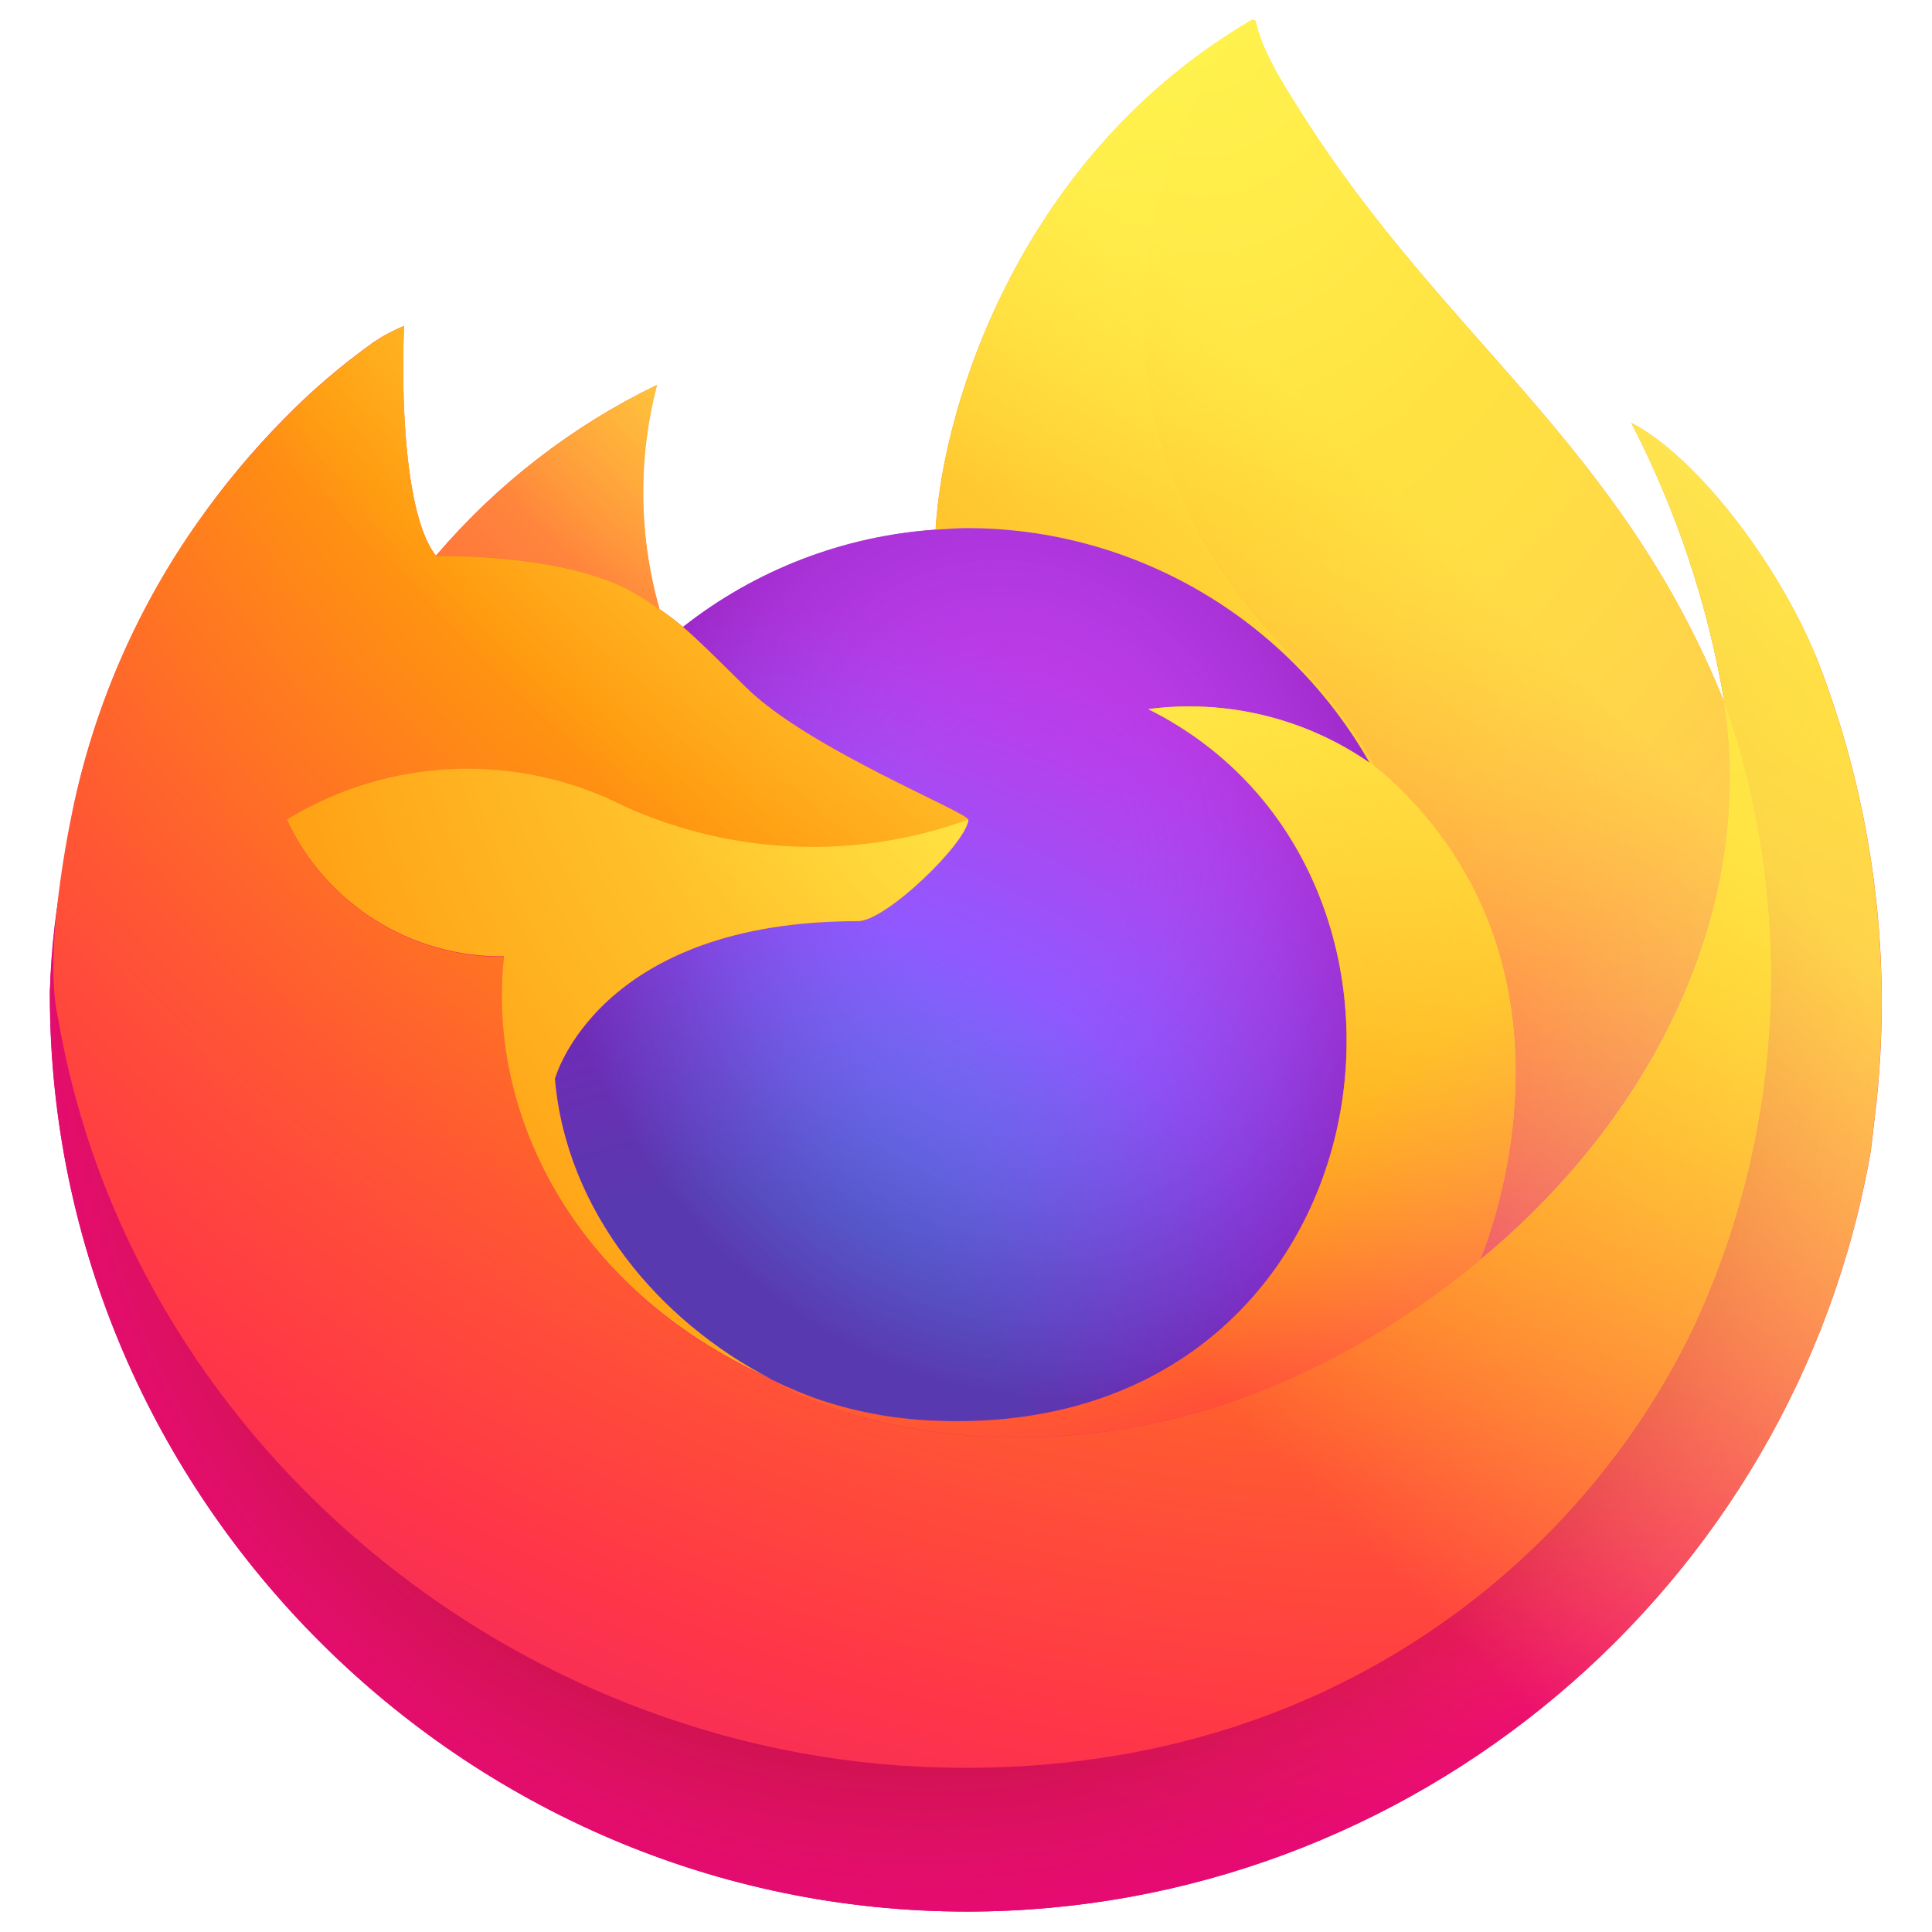
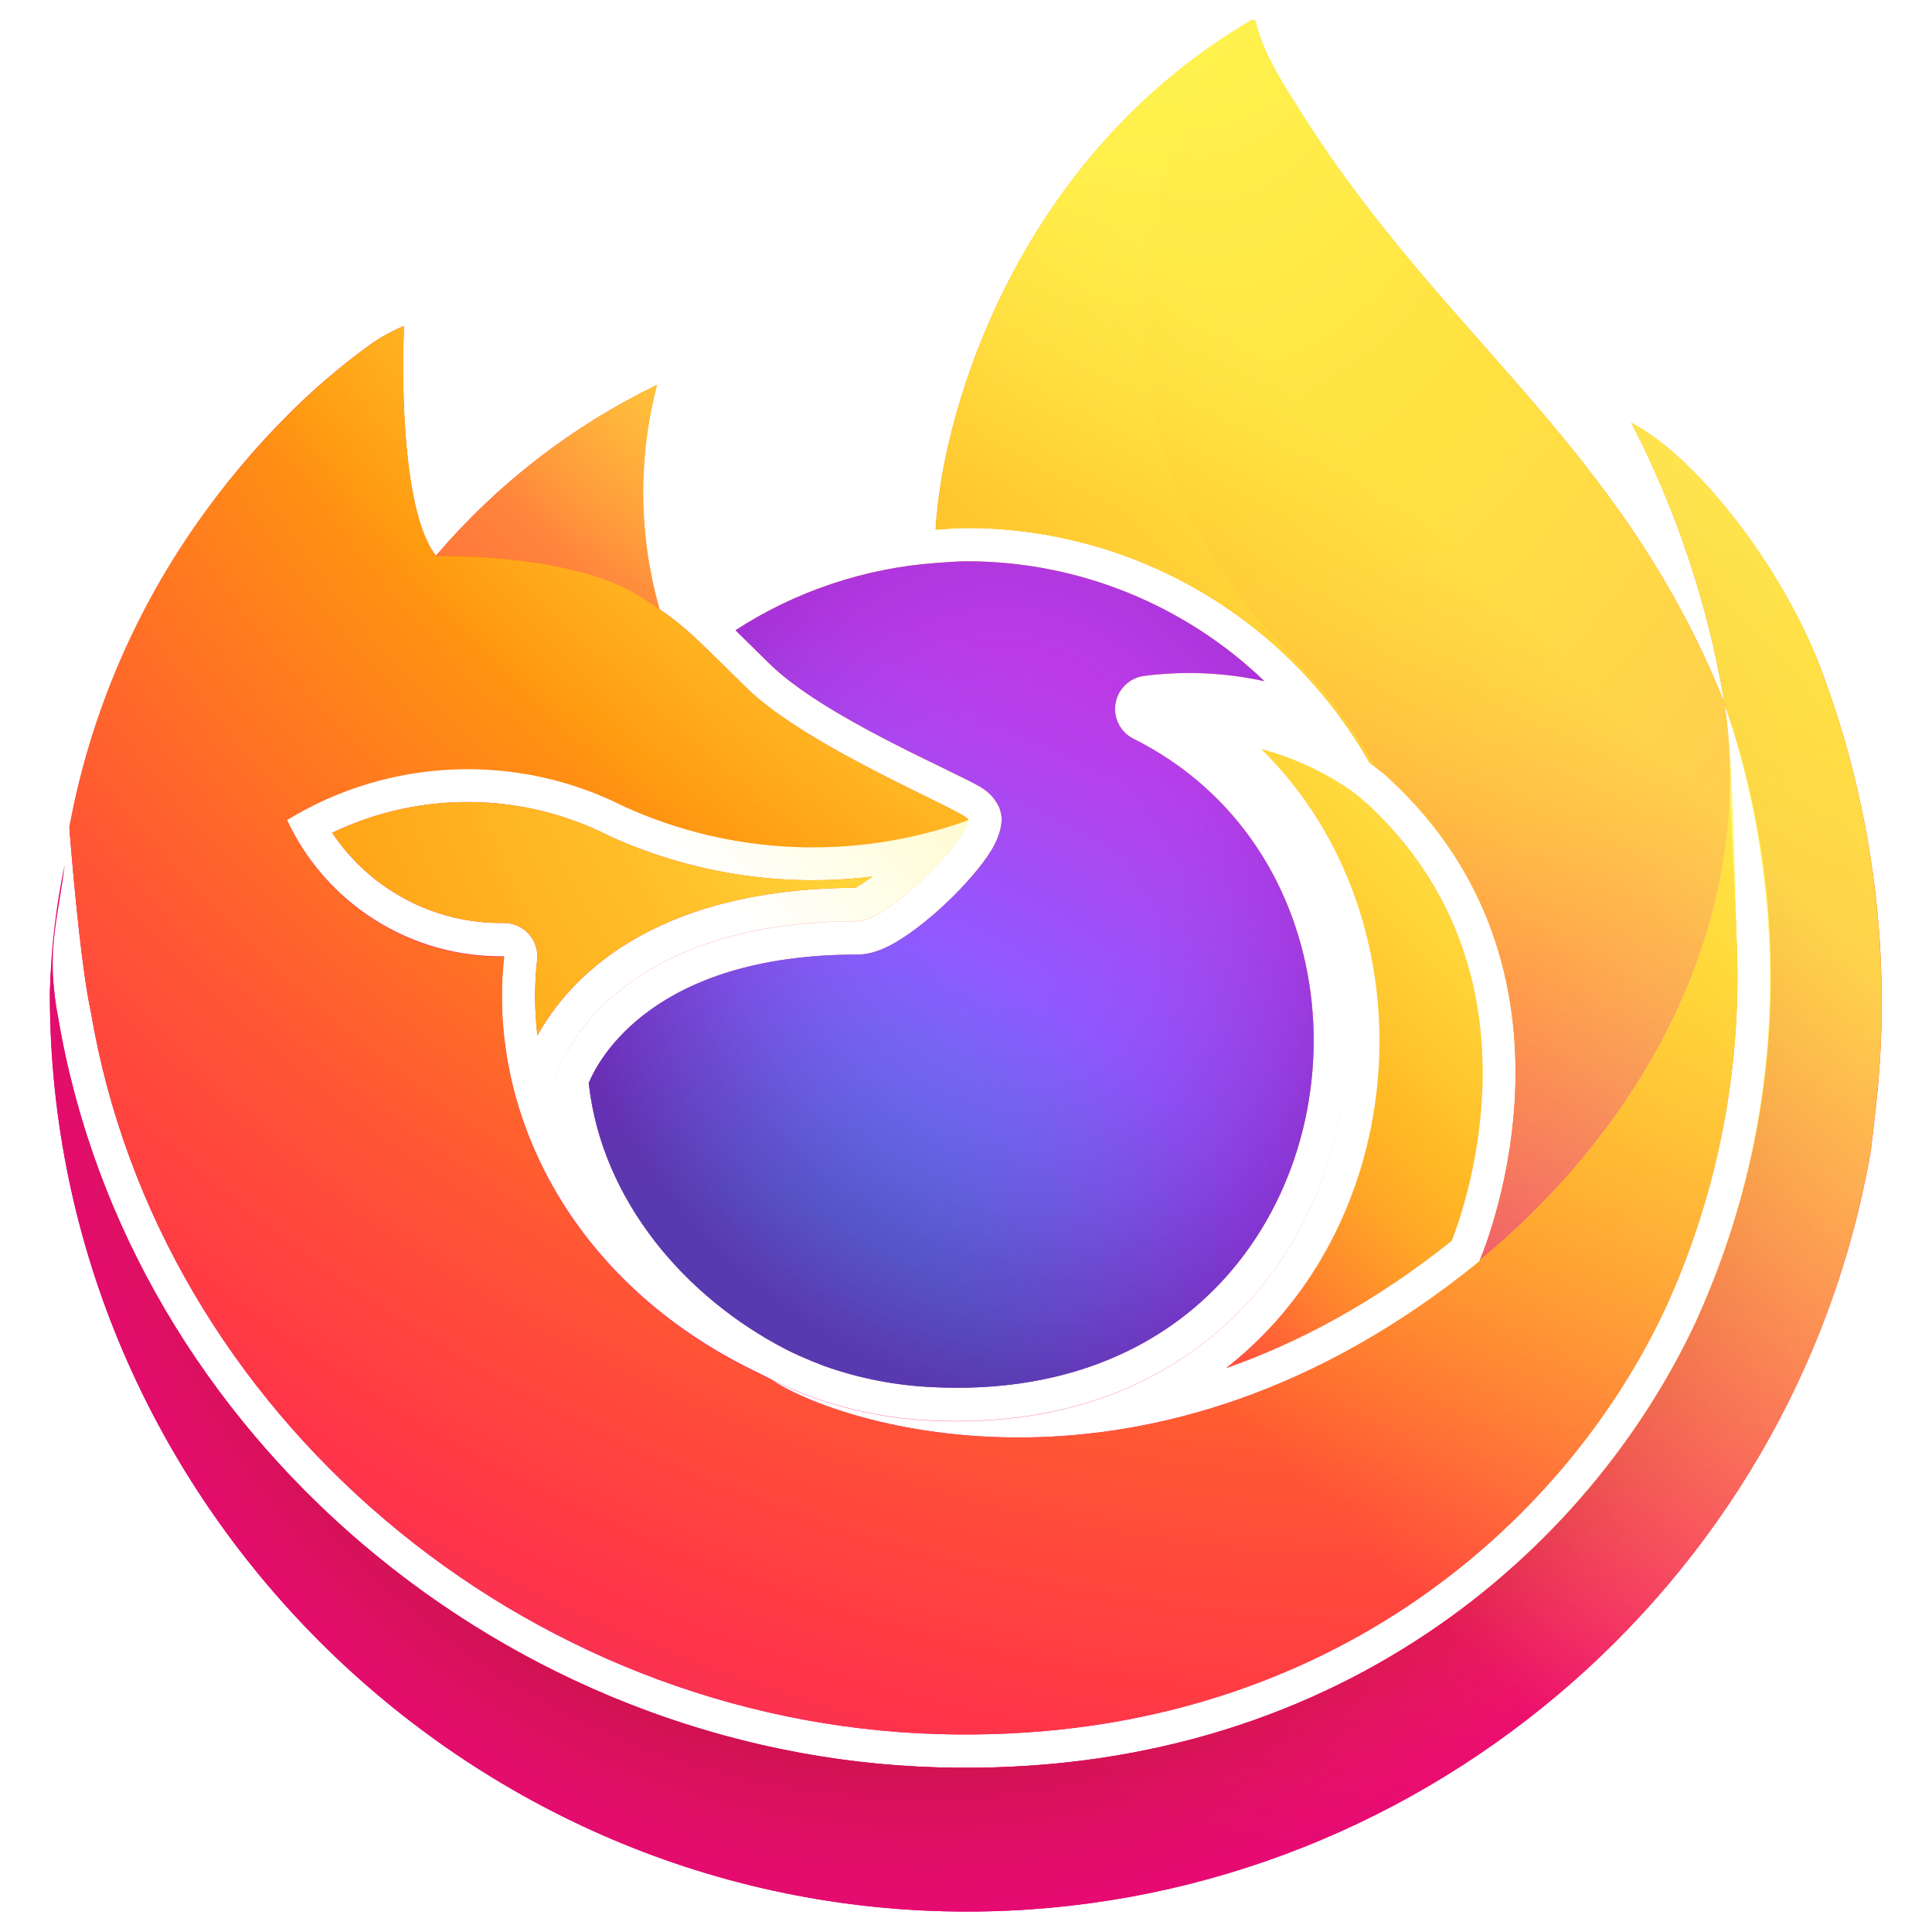
- <svg xmlns="http://www.w3.org/2000/svg" width="100%" height="100%" viewBox="0 0 1392 1392" version="1.1" xml:space="preserve" style="fill-rule:evenodd;clip-rule:evenodd;stroke-linejoin:round;stroke-miterlimit:2;">
+ <svg xmlns="http://www.w3.org/2000/svg" width="100%" height="100%" viewBox="0 0 5800 5800" version="1.1" xml:space="preserve" style="fill-rule:evenodd;clip-rule:evenodd;stroke-linejoin:round;stroke-miterlimit:2;">
  <g>
-     <path d="M1307.95,471.976c-28.709,-69.08 -86.946,-143.667 -132.55,-167.246c32.521,62.975 55.091,130.608 66.916,200.491l0.117,1.109c-74.704,-186.171 -201.337,-261.354 -304.821,-424.846c-5.237,-8.267 -10.471,-16.554 -15.566,-25.3c-2.917,-4.996 -5.25,-9.496 -7.28,-13.638c-4.291,-8.312 -7.6,-17.091 -9.854,-26.17c0.004,-0.863 -0.646,-1.6 -1.5,-1.705c-0.408,-0.112 -0.837,-0.112 -1.246,0c-0.083,0 -0.22,0.155 -0.325,0.188c-0.1,0.033 -0.32,0.187 -0.475,0.254l0.255,-0.442c-165.967,97.175 -222.309,277.038 -227.425,367.05c-66.292,4.546 -129.7,28.975 -181.905,70.088c-5.445,-4.613 -11.137,-8.929 -17.05,-12.925c-15.05,-52.692 -15.691,-108.471 -1.858,-161.496c-60.946,29.521 -115.108,71.379 -159.042,122.917l-0.308,-0c-26.187,-33.192 -24.346,-142.642 -22.846,-165.504c-7.746,3.112 -15.141,7.037 -22.058,11.712c-23.117,16.496 -44.729,35.008 -64.579,55.321c-22.621,22.933 -43.284,47.725 -61.767,74.108l0,0.104l0,-0.12c-42.475,60.208 -72.608,128.233 -88.65,200.145l-0.887,4.367c-1.246,5.813 -5.73,34.933 -6.496,41.258c-0,0.492 -0.104,0.955 -0.154,1.446c-5.784,30.063 -9.367,60.509 -10.725,91.092l-0,3.408c0.641,362.059 298.733,659.625 660.795,659.625c320.059,0 596.392,-232.533 651.075,-547.891c1.109,-8.521 2.013,-16.963 3,-25.571c13.609,-112.479 -1.125,-226.596 -42.858,-331.929l0.067,0.1Zm-761.546,517.245c3.083,1.484 5.983,3.088 9.154,4.5l0.458,0.292c-3.204,-1.533 -6.408,-3.129 -9.612,-4.792Zm696.046,-482.704l-0,-0.633l0.121,0.7l-0.121,-0.067Z" style="fill:url(#_Linear1);fill-rule:nonzero;" />
-     <path d="M1307.95,471.976c-28.709,-69.08 -86.946,-143.667 -132.55,-167.246c32.521,62.975 55.091,130.608 66.916,200.491l0,0.63l0.117,0.7c50.921,145.695 43.55,305.591 -20.558,445.983c-75.729,162.487 -258.967,329.033 -545.888,320.85c-309.937,-8.779 -583.054,-238.846 -634.029,-540.092c-9.292,-47.512 0,-71.604 4.671,-110.216c-6.371,29.995 -9.925,60.516 -10.621,91.175l0,3.408c0.642,362.058 298.733,659.629 660.792,659.629c320.062,0 596.396,-232.537 651.079,-547.892c1.108,-8.525 2.012,-16.966 3,-25.575c13.608,-112.479 -1.125,-226.595 -42.858,-331.929l-0.071,0.084Z" style="fill:url(#_Radial2);fill-rule:nonzero;" />
-     <path d="M1307.95,471.976c-28.709,-69.08 -86.946,-143.667 -132.55,-167.246c32.521,62.975 55.091,130.608 66.916,200.491l0,0.63l0.117,0.7c50.921,145.695 43.55,305.591 -20.558,445.983c-75.729,162.487 -258.967,329.033 -545.888,320.85c-309.937,-8.779 -583.054,-238.846 -634.029,-540.092c-9.292,-47.512 0,-71.604 4.671,-110.216c-6.371,29.995 -9.925,60.516 -10.621,91.175l0,3.408c0.642,362.058 298.733,659.629 660.792,659.629c320.062,0 596.396,-232.537 651.079,-547.892c1.108,-8.525 2.012,-16.966 3,-25.575c13.608,-112.479 -1.125,-226.595 -42.858,-331.929l-0.071,0.084Z" style="fill:url(#_Radial3);fill-rule:nonzero;" />
-     <path d="M986.761,549.546c1.429,1.005 2.759,2.013 4.109,3.017c-16.6,-29.429 -37.259,-56.375 -61.375,-80.042c-205.434,-205.433 -53.821,-445.304 -28.267,-457.579l0.254,-0.375c-165.962,97.179 -222.308,277.038 -227.425,367.054c7.708,-0.529 15.346,-1.179 23.221,-1.179c119.717,0.234 230.462,64.913 289.483,169.071l0,0.033Z" style="fill:url(#_Radial4);fill-rule:nonzero;" />
-     <path d="M697.62,590.634c-1.092,16.433 -59.159,73.121 -79.463,73.121c-187.871,-0 -218.387,113.658 -218.387,113.658c8.316,95.708 75.012,174.575 155.633,216.175c3.683,1.908 7.417,3.629 11.15,5.317c6.467,2.866 12.933,5.512 19.4,7.946c27.671,9.791 56.65,15.383 85.975,16.587c329.375,15.446 393.133,-393.817 155.462,-512.642c56.05,-7.295 112.855,6.5 159.317,38.684c-59.017,-104.159 -169.767,-168.838 -289.479,-169.071c-7.842,-0 -15.513,0.65 -23.221,1.175c-66.292,4.546 -129.7,28.975 -181.904,70.087c10.075,8.525 21.446,19.913 45.4,43.525c44.837,44.171 159.829,89.93 160.083,95.3l0.034,0.138Z" style="fill:url(#_Radial5);fill-rule:nonzero;" />
-     <path d="M697.62,590.634c-1.092,16.433 -59.159,73.121 -79.463,73.121c-187.871,-0 -218.387,113.658 -218.387,113.658c8.316,95.708 75.012,174.575 155.633,216.175c3.683,1.908 7.417,3.629 11.15,5.317c6.467,2.866 12.933,5.512 19.4,7.946c27.671,9.791 56.65,15.383 85.975,16.587c329.375,15.446 393.133,-393.817 155.462,-512.642c56.05,-7.295 112.855,6.5 159.317,38.684c-59.017,-104.159 -169.767,-168.838 -289.479,-169.071c-7.842,-0 -15.513,0.65 -23.221,1.175c-66.292,4.546 -129.7,28.975 -181.904,70.087c10.075,8.525 21.446,19.913 45.4,43.525c44.837,44.171 159.829,89.93 160.083,95.3l0.034,0.138Z" style="fill:url(#_Radial6);fill-rule:nonzero;" />
-     <path d="M461.328,429.867c5.354,3.409 9.771,6.375 13.642,9.05c-15.055,-52.691 -15.696,-108.471 -1.859,-161.496c-60.95,29.521 -115.108,71.38 -159.046,122.917c3.225,-0.083 99.071,-1.808 147.263,29.529Z" style="fill:url(#_Radial7);fill-rule:nonzero;" />
-     <path d="M41.84,733.326c50.992,301.245 324.088,531.4 634.025,540.091c286.925,8.117 470.196,-158.446 545.888,-320.85c64.108,-140.391 71.479,-300.287 20.562,-445.983l0,-0.629c0,-0.496 -0.104,-0.788 0,-0.634l0.117,1.109c23.442,153.046 -54.4,301.246 -176.108,401.658l-0.375,0.854c-237.142,193.159 -464.054,116.509 -509.917,85.242c-3.204,-1.533 -6.408,-3.133 -9.612,-4.792c-138.246,-66.079 -195.375,-191.962 -183.1,-300.05c-66.921,0.988 -128.434,-37.704 -156.521,-98.454c73.712,-45.154 165.841,-48.854 242.937,-9.75c78.213,35.5 167.296,39 248.054,9.75c-0.254,-5.371 -115.245,-51.146 -160.083,-95.3c-23.954,-23.612 -35.325,-34.983 -45.4,-43.525c-5.446,-4.612 -11.137,-8.925 -17.05,-12.921c-3.921,-2.679 -8.333,-5.575 -13.637,-9.054c-48.196,-31.333 -144.042,-29.612 -147.213,-29.529l-0.308,-0c-26.184,-33.192 -24.342,-142.642 -22.842,-165.504c-7.75,3.112 -15.142,7.041 -22.062,11.712c-23.117,16.5 -44.73,35.013 -64.58,55.321c-22.704,22.871 -43.45,47.604 -62.02,73.942l-0,0.1l-0,-0.121c-42.475,60.208 -72.609,128.237 -88.65,200.15c-0.325,1.346 -23.8,103.979 -12.225,157.204l0.12,-0.037Z" style="fill:url(#_Radial8);fill-rule:nonzero;" />
-     <path d="M929.478,472.488c24.121,23.692 44.783,50.667 61.375,80.125c3.629,2.746 7.021,5.475 9.904,8.117c149.804,138.091 71.313,333.296 65.467,347.104c121.687,-100.263 199.462,-248.567 176.108,-401.658c-74.742,-186.338 -201.512,-261.521 -304.825,-425.017c-5.233,-8.267 -10.467,-16.554 -15.567,-25.3c-2.912,-4.996 -5.25,-9.496 -7.279,-13.638c-4.291,-8.308 -7.596,-17.091 -9.854,-26.17c0.008,-0.863 -0.642,-1.6 -1.5,-1.705c-0.408,-0.112 -0.837,-0.112 -1.242,0c-0.087,0 -0.225,0.155 -0.325,0.188c-0.104,0.033 -0.325,0.187 -0.479,0.258c-25.554,12.121 -177.133,252.142 28.3,457.404l-0.083,0.292Z" style="fill:url(#_Radial9);fill-rule:nonzero;" />
-     <path d="M1000.74,560.796c-2.883,-2.641 -6.275,-5.37 -9.904,-8.112c-1.35,-1.008 -2.679,-2.013 -4.112,-3.017c-46.463,-32.183 -103.267,-45.979 -159.317,-38.683c237.654,118.825 173.896,527.987 -155.462,512.642c-29.325,-1.205 -58.305,-6.796 -85.975,-16.588c-6.467,-2.421 -12.934,-5.071 -19.4,-7.946c-3.734,-1.704 -7.467,-3.408 -11.15,-5.316l0.458,0.287c45.929,31.354 272.775,107.95 509.917,-85.242l0.375,-0.85c5.916,-13.808 84.408,-209.012 -65.463,-347.104l0.033,-0.071Z" style="fill:url(#_Radial10);fill-rule:nonzero;" />
-     <path d="M399.786,777.313c0,0 30.5,-113.662 218.388,-113.662c20.304,-0 78.425,-56.688 79.462,-73.121c-80.758,29.25 -169.841,25.75 -248.054,-9.75c-77.096,-39.104 -169.225,-35.404 -242.937,9.75c28.087,60.75 89.6,99.441 156.52,98.454c-12.241,108.037 44.871,233.904 183.1,300.05c3.084,1.483 5.984,3.087 9.155,4.5c-80.692,-41.683 -147.317,-120.513 -155.634,-216.171l0,-0.05Z" style="fill:url(#_Radial11);fill-rule:nonzero;" />
-     <path d="M1307.95,471.976c-28.709,-69.08 -86.946,-143.667 -132.55,-167.246c32.521,62.975 55.091,130.608 66.916,200.491l0.117,1.109c-74.704,-186.171 -201.337,-261.354 -304.821,-424.846c-5.237,-8.267 -10.471,-16.554 -15.566,-25.3c-2.917,-4.996 -5.25,-9.496 -7.28,-13.638c-4.291,-8.312 -7.6,-17.091 -9.854,-26.17c0.004,-0.863 -0.646,-1.6 -1.5,-1.705c-0.408,-0.112 -0.837,-0.112 -1.246,0c-0.083,0 -0.22,0.155 -0.325,0.188c-0.1,0.033 -0.32,0.187 -0.475,0.254l0.255,-0.442c-165.967,97.175 -222.309,277.038 -227.425,367.05c7.708,-0.529 15.345,-1.175 23.22,-1.175c119.713,0.23 230.463,64.913 289.48,169.067c-46.463,-32.183 -103.267,-45.975 -159.317,-38.683c237.654,118.829 173.896,527.987 -155.463,512.646c-29.325,-1.205 -58.304,-6.796 -85.975,-16.588c-6.466,-2.421 -12.933,-5.071 -19.4,-7.946c-3.733,-1.704 -7.466,-3.408 -11.15,-5.321l0.459,0.292c-3.204,-1.533 -6.409,-3.129 -9.613,-4.792c3.084,1.484 5.984,3.088 9.154,4.5c-80.691,-41.7 -147.316,-120.529 -155.633,-216.17c0,-0 30.5,-113.663 218.388,-113.663c20.304,0 78.42,-56.683 79.462,-73.121c-0.254,-5.366 -115.246,-51.141 -160.083,-95.3c-23.954,-23.612 -35.325,-34.983 -45.4,-43.525c-5.446,-4.608 -11.138,-8.925 -17.05,-12.921c-15.05,-52.691 -15.692,-108.47 -1.859,-161.5c-60.945,29.525 -115.108,71.384 -159.041,122.921l-0.309,0c-26.183,-33.196 -24.345,-142.646 -22.845,-165.508c-7.746,3.117 -15.142,7.042 -22.059,11.712c-23.116,16.5 -44.729,35.013 -64.579,55.325c-22.621,22.934 -43.283,47.725 -61.767,74.109l0,0.1l0,-0.117c-42.475,60.204 -72.604,128.233 -88.65,200.146l-0.887,4.367c-1.246,5.812 -6.821,35.337 -7.621,41.683c-5.1,30.479 -8.354,61.237 -9.75,92.108l0,3.413c0.638,362.058 298.733,659.625 660.792,659.625c320.062,-0 596.391,-232.538 651.075,-547.892c1.108,-8.525 2.012,-16.962 3,-25.571c13.612,-112.479 -1.125,-226.6 -42.859,-331.933l0.034,-0.033Zm-65.55,33.941l0.121,0.7l-0.121,-0.7Z" style="fill:url(#_Linear12);fill-rule:nonzero;" />
+     <path d="M5177.35,2113.74c-0.181,-1.205 -0.364,-2.409 -0.549,-3.614l-0.061,-0.579l0.065,0.162l-0.487,-4.62c-49.271,-291.18 -143.313,-572.984 -278.817,-835.38c190.017,98.246 432.671,409.025 552.292,696.859l-0.279,-0.417c173.887,438.887 235.279,914.375 178.575,1383.04c-4.113,35.867 -7.88,71.042 -12.5,106.546c-227.846,1313.99 -1379.23,2282.88 -2712.81,2282.88c-1508.59,0.001 -2750.64,-1239.86 -2753.31,-2748.44l0.001,-14.2c1.235,-27.821 2.912,-55.616 5.03,-83.372c3.69,38.348 7.124,73.378 10.141,103.27c2.018,10.922 3.6,23.571 4.839,36.876c1.296,7.858 2.746,15.509 4.36,22.93l0.5,-0.154c4.587,27.095 9.798,55.003 15.239,81.816c247.058,1214.76 1363.38,2133.14 2626.53,2168.56c1195.52,33.821 1959.15,-660.191 2274.53,-1336.88c266.68,-584.008 297.728,-1249.02 86.711,-1855.29Zm0,-0c29.12,513.98 29.959,540.526 36.929,732.677c13.38,368.866 -58.565,739.212 -214.441,1080.71c-302.355,648.406 -1035.35,1311.22 -2180.91,1278.81l-0.025,-0.001c-1244.17,-34.888 -2341.28,-957.826 -2545.98,-2167.11c-25.708,-118.212 -49.002,-358.658 -63.999,-543.849c5.283,-33.586 10.535,-65.339 12.926,-76.494l3.696,-18.196c66.842,-299.633 192.396,-583.071 369.375,-833.938l0,0.067c77.013,-109.929 163.108,-213.229 257.363,-308.783c82.708,-84.638 172.758,-161.771 269.079,-230.504c28.821,-19.48 59.633,-35.834 91.908,-48.8c-6.25,95.258 -13.921,551.3 95.192,689.6l1.283,-0c183.058,-214.742 408.733,-389.15 662.675,-512.155c-57.637,220.938 -54.967,453.35 7.742,672.9c24.373,16.472 47.846,34.248 70.312,53.237l-0.054,0.043c41.979,35.52 89.359,82.97 189.167,181.354c186.821,184.046 665.954,374.708 667.012,397.083l0.049,0.199c-336.449,121.813 -707.563,107.211 -1033.4,-40.682c-321.233,-162.934 -705.104,-147.517 -1012.24,40.625c117.029,253.125 373.333,414.337 652.166,410.225c-51.004,450.154 186.963,974.6 762.917,1250.21c11.486,5.523 22.359,11.449 33.974,16.85c1.366,0.711 2.733,1.419 4.101,2.125c15.346,7.95 30.904,15.121 46.458,22.154c26.946,11.942 53.888,22.967 80.834,33.109c115.296,40.795 236.041,64.095 358.229,69.112c835.059,39.16 1260.37,-576.852 1242.31,-1176.77c18.383,600.042 -406.914,1216.47 -1242.24,1177.55c-122.188,-5.021 -242.938,-28.316 -358.229,-69.116c-26.946,-10.088 -53.892,-21.13 -80.834,-33.109c-15.558,-7.1 -31.112,-14.2 -46.458,-22.15l1.908,1.196c191.371,130.642 1136.56,449.792 2124.66,-355.175l1.562,-3.542c24.65,-57.533 351.7,-870.883 -272.762,-1446.27l0.137,-0.296c-12.012,-11.004 -26.146,-22.375 -41.267,-33.8c-5.625,-4.2 -7.168,-5.475 -17.204,-13.35c-245.904,-433.996 -707.362,-703.492 -1206.16,-704.463c-32.396,0 -64.092,2.663 -95.931,4.84c21.542,-375.258 256.424,-1124.08 947.568,-1528.75l-1.062,1.842c0.645,-0.279 1.562,-0.921 1.979,-1.059c0.437,-0.137 1.008,-0.783 1.354,-0.783c1.704,-0.467 3.492,-0.467 5.192,0c3.558,0.438 6.266,3.508 6.25,7.104c9.391,37.829 23.179,74.409 41.058,109.042c8.458,17.258 18.179,36.008 30.333,56.825c21.23,36.442 43.038,70.971 64.859,105.417c430.956,680.858 958.265,994.149 1269.6,1768.97l-0,2.283c0.346,0.99 0.691,1.981 1.036,2.972Zm-0.474,-3.252l0.504,0.28l-0.504,-2.917l0,2.637Zm-2900.19,2011.27c13.35,6.929 26.7,13.579 40.05,19.967l-1.908,-1.217c-13.213,-5.883 -25.296,-12.567 -38.142,-18.75Zm1791.79,-1738.91c12.283,9.285 51.847,44.661 33.382,27.647c538.215,495.915 307.025,1184.1 256.244,1314.52c-232.742,186.1 -462.516,307.534 -678.974,383.104c45.002,-35.16 86.776,-73.189 125.309,-113.628c449.99,-472.245 454.54,-1281.4 -17.457,-1745.22c94.719,24.972 185.204,66.318 267.085,122.974c5.094,3.575 9.714,7.089 14.411,10.598Zm-2402.69,856.139c3.378,-12.086 137.339,-473.333 909.879,-473.333c82.976,-0 317.315,-227.219 330.574,-300.545c-13.891,73.783 -247.69,300.111 -330.503,300.111c-782.867,0 -909.95,473.592 -909.95,473.592l-0,0.175Zm-52.347,-130.464c-9.033,-76.486 -9.256,-152.536 -0.876,-226.49c3.235,-28.556 -5.972,-57.125 -25.273,-78.418c-19.301,-21.293 -46.83,-33.253 -75.566,-32.829c-207.934,3.066 -401.275,-100.951 -514.342,-270.753c261.391,-125.416 569.012,-123.631 830.652,9.076c1.288,0.653 2.59,1.278 3.905,1.875c248.171,112.642 520.822,153.218 787.271,120.529c-25.033,17.475 -45.549,30.519 -50.629,33.72c-624.862,2.143 -867.968,284.976 -955.142,443.29Zm1390.28,-672.021c-2.166,-8.791 -4.721,-15.017 -7.579,-19.067c-8.446,-17.276 -23.741,-37.147 -51.327,-53.978c-77.669,-47.389 -471.927,-210.697 -635.023,-371.366c-41.714,-41.118 -74.548,-73.568 -101.729,-100.057c181.389,-117.511 390.277,-187.455 607.153,-202.327c29.786,-2.029 59.47,-4.656 89.82,-4.661c336.45,0.681 654.587,133.009 890.903,359.914c-117.678,-25.91 -239.912,-31.608 -361.375,-15.799c-43.606,5.675 -78.387,39.171 -85.701,82.532c-7.313,43.361 14.557,86.412 53.889,106.076c631.924,315.934 700.317,1172.82 256.875,1638.16c-191.038,200.47 -477.952,326.21 -855.231,308.518c-0.194,-0.009 -0.388,-0.018 -0.582,-0.026c-111.847,-4.592 -222.378,-25.867 -327.949,-63.107c-24.824,-9.361 -49.55,-19.486 -74.28,-30.436c-13.907,-6.29 -27.752,-12.64 -41.394,-19.708c-0.049,-0.025 -0.097,-0.05 -0.145,-0.075c-300.819,-155.221 -553.194,-445.005 -592.63,-799.605c28.96,-70.106 193.506,-385.832 808.25,-385.832c24.495,-0 56.67,-7.343 92.261,-25.228c49.729,-24.991 113.988,-74.005 171.946,-128.708c57.484,-54.258 108.692,-113.888 135.531,-157.906c20.863,-34.219 29.719,-64.841 31.138,-86.198c-0,-0 3.47,-5.578 -2.821,-31.112Z" style="fill:url(#_Linear1);" />
+     <path d="M5449.79,1966.57c-119.621,-287.834 -362.275,-598.613 -552.292,-696.859c135.504,262.396 229.546,544.2 278.817,835.38l-0,2.624l0.487,2.917c212.171,607.063 181.458,1273.3 -85.658,1858.26c-315.538,677.029 -1079.03,1370.97 -2274.53,1336.88c-1291.4,-36.579 -2429.39,-995.192 -2641.79,-2250.38c-38.717,-197.966 0,-298.35 19.463,-459.233c-26.546,124.979 -41.355,252.15 -44.255,379.896l0,14.2c2.675,1508.58 1244.72,2748.45 2753.3,2748.45c1333.59,0 2484.98,-968.904 2712.83,-2282.88c4.616,-35.521 8.383,-70.692 12.499,-106.563c56.7,-468.662 -4.687,-944.146 -178.574,-1383.04l-0.296,0.35Z" style="fill:url(#_Radial2);fill-rule:nonzero;" />
+     <path d="M5449.79,1966.57c-119.621,-287.834 -362.275,-598.613 -552.292,-696.859c135.504,262.396 229.546,544.2 278.817,835.38l-0,2.624l0.487,2.917c212.171,607.063 181.458,1273.3 -85.658,1858.26c-315.538,677.029 -1079.03,1370.97 -2274.53,1336.88c-1291.4,-36.579 -2429.39,-995.192 -2641.79,-2250.38c-38.717,-197.966 0,-298.35 19.463,-459.233c-26.546,124.979 -41.355,252.15 -44.255,379.896l0,14.2c2.675,1508.58 1244.72,2748.45 2753.3,2748.45c1333.59,0 2484.98,-968.904 2712.83,-2282.88c4.616,-35.521 8.383,-70.692 12.499,-106.563c56.7,-468.662 -4.687,-944.146 -178.574,-1383.04l-0.296,0.35Z" style="fill:url(#_Radial3);fill-rule:nonzero;" />
+     <path d="M4111.5,2289.78c5.954,4.188 11.496,8.388 17.121,12.571c-69.167,-122.621 -155.246,-234.896 -255.729,-333.508c-855.975,-855.971 -224.254,-1855.43 -117.779,-1906.58l1.058,-1.562c-691.508,404.912 -926.283,1154.33 -947.604,1529.39c32.117,-2.205 63.942,-4.913 96.754,-4.913c498.821,0.975 960.258,270.471 1206.18,704.463l0,0.137Z" style="fill:url(#_Radial4);fill-rule:nonzero;" />
+     <path d="M3003.71,2436.49c-2.166,-8.791 -4.721,-15.017 -7.579,-19.067c-8.446,-17.276 -23.741,-37.147 -51.327,-53.978c-77.669,-47.389 -471.927,-210.697 -635.023,-371.366c-41.714,-41.118 -74.548,-73.568 -101.729,-100.057c181.389,-117.511 390.277,-187.455 607.153,-202.327c29.786,-2.029 59.47,-4.656 89.82,-4.661c336.45,0.681 654.587,133.009 890.903,359.914c-117.678,-25.91 -239.912,-31.608 -361.375,-15.799c-43.606,5.675 -78.387,39.171 -85.701,82.532c-7.313,43.361 14.557,86.412 53.889,106.076c631.924,315.934 700.317,1172.82 256.875,1638.16c-191.038,200.47 -477.952,326.21 -855.231,308.518c-0.194,-0.009 -0.388,-0.018 -0.582,-0.026c-111.847,-4.592 -222.378,-25.867 -327.949,-63.107c-24.824,-9.361 -49.55,-19.486 -74.28,-30.436c-13.907,-6.29 -27.752,-12.64 -41.394,-19.708c-0.049,-0.025 -0.097,-0.05 -0.145,-0.075c-300.819,-155.221 -553.194,-445.005 -592.63,-799.605c28.96,-70.106 193.506,-385.832 808.25,-385.832c24.495,-0 56.67,-7.343 92.261,-25.228c49.729,-24.991 113.988,-74.005 171.946,-128.708c57.484,-54.258 108.692,-113.888 135.531,-157.906c20.863,-34.219 29.719,-64.841 31.138,-86.198c-0,-0 3.47,-5.578 -2.821,-31.112Z" style="fill:url(#_Radial5);" />
+     <path d="M3003.71,2436.49c-2.166,-8.791 -4.721,-15.017 -7.579,-19.067c-8.446,-17.276 -23.741,-37.147 -51.327,-53.978c-77.669,-47.389 -471.927,-210.697 -635.023,-371.366c-41.714,-41.118 -74.548,-73.568 -101.729,-100.057c181.389,-117.511 390.277,-187.455 607.153,-202.327c29.786,-2.029 59.47,-4.656 89.82,-4.661c336.45,0.681 654.587,133.009 890.903,359.914c-117.678,-25.91 -239.912,-31.608 -361.375,-15.799c-43.606,5.675 -78.387,39.171 -85.701,82.532c-7.313,43.361 14.557,86.412 53.889,106.076c631.924,315.934 700.317,1172.82 256.875,1638.16c-191.038,200.47 -477.952,326.21 -855.231,308.518c-0.194,-0.009 -0.388,-0.018 -0.582,-0.026c-111.847,-4.592 -222.378,-25.867 -327.949,-63.107c-24.824,-9.361 -49.55,-19.486 -74.28,-30.436c-13.907,-6.29 -27.752,-12.64 -41.394,-19.708c-0.049,-0.025 -0.097,-0.05 -0.145,-0.075c-300.819,-155.221 -553.194,-445.005 -592.63,-799.605c28.96,-70.106 193.506,-385.832 808.25,-385.832c24.495,-0 56.67,-7.343 92.261,-25.228c49.729,-24.991 113.988,-74.005 171.946,-128.708c57.484,-54.258 108.692,-113.888 135.531,-157.906c20.863,-34.219 29.719,-64.841 31.138,-86.198c-0,-0 3.47,-5.578 -2.821,-31.112Z" style="fill:url(#_Radial6);" />
+     <path d="M1922.2,1791.11c22.308,14.204 40.713,26.562 56.842,37.708c-62.73,-219.546 -65.4,-451.963 -7.746,-672.9c-253.958,123.004 -479.617,297.417 -662.692,512.154c13.438,-0.346 412.796,-7.533 613.596,123.038Z" style="fill:url(#_Radial7);fill-rule:nonzero;" />
+     <path d="M207.906,2482.24c9.383,-49.016 16.506,-80.096 16.865,-81.581c66.837,-299.638 192.396,-583.092 369.375,-833.959l-0,0.088c77.375,-109.742 163.817,-212.796 258.417,-308.092c82.708,-84.617 172.762,-161.754 269.083,-230.504c28.833,-19.463 59.633,-35.833 91.925,-48.8c-6.25,95.258 -13.925,551.3 95.175,689.6l1.283,-0c13.213,-0.346 412.571,-7.517 613.388,123.037c22.1,14.496 40.483,26.563 56.821,37.725c24.637,16.65 48.35,34.621 71.041,53.838c41.979,35.591 89.359,82.971 189.167,181.354c186.825,183.975 665.954,374.704 667.012,397.083c-336.491,121.875 -707.67,107.292 -1033.56,-40.625c-321.233,-162.933 -705.104,-147.516 -1012.24,40.625c117.029,253.125 373.333,414.342 652.17,410.225c-51.145,450.367 186.892,974.88 762.917,1250.21c13.35,6.912 26.7,13.579 40.05,19.966c191.096,130.279 1136.56,449.654 2124.65,-355.175l1.563,-3.558c431.293,-355.828 730.382,-855.68 750.092,-1389.49c14.049,253.854 15.768,303.312 21.169,452.205c13.38,368.866 -58.565,739.212 -214.441,1080.71c-302.355,648.406 -1035.35,1311.22 -2180.91,1278.81l-0.025,-0.001c-1244.17,-34.888 -2341.28,-957.826 -2545.98,-2167.11c-26.302,-120.943 -50.077,-369.831 -65.025,-556.591Zm2608.2,2823.66c-1263.2,-35.421 -2379.52,-953.74 -2626.53,-2168.56c247.058,1214.76 1363.38,2133.14 2626.53,2168.56Zm-2626.53,-2168.56c-5.516,-27.126 -10.598,-54.401 -15.239,-81.816c4.587,27.095 9.798,55.003 15.239,81.816Zm-20.099,-104.592c-1.953,-11.848 -3.556,-24.167 -4.839,-36.876c2.018,10.922 3.6,23.571 4.839,36.876Z" style="fill:url(#_Radial8);" />
+     <path d="M3872.83,1968.7c100.504,98.717 186.596,211.112 255.729,333.854c15.121,11.442 29.254,22.813 41.267,33.821c624.183,575.379 297.137,1388.73 272.779,1446.27c507.029,-417.763 831.092,-1035.7 733.783,-1673.58c-311.425,-776.409 -839.633,-1089.67 -1270.1,-1770.9c-21.804,-34.446 -43.612,-68.975 -64.862,-105.417c-12.134,-20.817 -21.875,-39.567 -30.33,-56.825c-17.879,-34.617 -31.65,-71.213 -41.058,-109.042c0.033,-3.596 -2.675,-6.666 -6.25,-7.104c-1.7,-0.467 -3.487,-0.467 -5.175,0c-0.362,0 -0.937,0.646 -1.354,0.783c-0.433,0.138 -1.354,0.78 -1.996,1.075c-106.475,50.505 -738.054,1050.59 117.917,1905.85l-0.346,1.217Z" style="fill:url(#_Radial9);fill-rule:nonzero;" />
+     <path d="M1613.43,3108.51c-9.033,-76.486 -9.256,-152.536 -0.876,-226.49c3.235,-28.556 -5.972,-57.125 -25.273,-78.418c-19.301,-21.293 -46.83,-33.253 -75.566,-32.829c-207.934,3.066 -401.275,-100.951 -514.342,-270.753c261.391,-125.416 569.012,-123.631 830.652,9.076c1.288,0.653 2.59,1.278 3.905,1.875c248.171,112.642 520.822,153.218 787.271,120.529c-25.033,17.475 -45.549,30.519 -50.629,33.72c-624.862,2.143 -867.968,284.976 -955.142,443.29Z" style="fill:url(#_Radial10);" />
+     <path d="M5177.75,2113.35c-0.268,-0.797 -0.408,-1.159 -0.602,-1.728l-0.346,-0.99l-0.487,-2.917l-0,-2.625c-49.271,-291.179 -143.313,-572.983 -278.817,-835.379c190.017,98.246 432.671,409.025 552.292,696.859l-0.142,0.137c173.892,438.888 235.296,914.392 178.579,1383.05c-4.117,35.871 -7.883,71.025 -12.5,106.546c-227.85,1313.98 -1379.22,2282.88 -2712.81,2282.88c-1508.58,0 -2750.64,-1239.86 -2753.3,-2748.44l-0,-14.221c1.264,-27.956 2.894,-55.891 4.889,-83.796c3.684,38.297 7.114,73.282 10.128,103.14c2.018,10.922 3.6,23.571 4.839,36.876c1.296,7.858 2.746,15.509 4.36,22.93l0.5,-0.154c4.587,27.095 9.798,55.003 15.239,81.816c247.058,1214.76 1363.38,2133.14 2626.53,2168.56c1195.52,33.821 1959.15,-660.191 2274.53,-1336.88c266.681,-584.008 291.576,-1247.17 87.115,-1855.68Zm0.321,7.089c26.652,159.516 29.235,533.829 36.205,725.98c13.38,368.866 -58.565,739.212 -214.441,1080.71c-302.355,648.406 -1035.35,1311.22 -2180.91,1278.81l-0.025,-0.001c-1244.17,-34.888 -2341.28,-957.826 -2545.98,-2167.11c-25.991,-119.514 -49.515,-363.97 -64.492,-549.949c5.839,-31.145 11.341,-59.483 13.557,-69.819l3.696,-18.196c66.858,-299.638 192.395,-583.092 369.375,-833.942l-0,0.071c77.016,-109.933 163.108,-213.229 257.362,-308.787c82.708,-84.634 172.763,-161.771 269.079,-230.521c28.821,-19.459 59.638,-35.813 91.913,-48.8c-6.25,95.258 -13.909,551.3 95.187,689.616l1.288,0c183.054,-214.737 408.733,-389.15 662.671,-512.17c-57.638,220.958 -54.963,453.37 7.745,672.916c24.634,16.65 48.35,34.638 71.042,53.838c41.979,35.591 89.359,82.97 189.167,181.354c186.821,183.996 665.954,374.725 667.012,397.083c-4.341,68.492 -246.491,304.671 -331.091,304.671c-782.867,0 -909.95,473.596 -909.95,473.596c34.654,398.504 312.258,726.958 648.47,900.708c-13.208,-5.883 -25.291,-12.566 -38.141,-18.75c13.35,6.929 26.704,13.579 40.054,19.967l-1.913,-1.217c15.35,7.971 30.905,15.071 46.459,22.171c26.946,11.979 53.892,23.021 80.833,33.108c115.296,40.8 236.042,64.096 358.229,69.117c169.283,7.885 321.726,-11.144 457.05,-51.496c-135.501,40.497 -288.182,59.605 -457.762,51.704c-122.188,-5.02 -242.938,-28.316 -358.229,-69.116c-26.946,-10.088 -53.892,-21.129 -80.834,-33.109c-15.558,-7.1 -31.112,-14.2 -46.458,-22.15l1.908,1.196c191.371,130.642 1136.56,449.792 2124.66,-355.175l1.562,-3.541c24.65,-57.534 351.7,-870.884 -272.762,-1446.27l0.137,-0.296c-12.012,-11.004 -17.354,-15.648 -32.475,-27.073c-5.625,-4.2 -7.361,-5.131 -25.208,-19.523c-245.905,-433.975 -707.363,-703.487 -1206.17,-704.446c-32.813,0 -64.633,2.692 -96.75,4.896c21.317,-375.05 256.075,-1124.48 947.604,-1529.38l-1.062,1.842c0.645,-0.279 1.562,-0.921 1.979,-1.059c0.437,-0.137 1.008,-0.783 1.354,-0.783c1.704,-0.467 3.492,-0.467 5.192,0c3.558,0.438 6.266,3.508 6.25,7.104c9.391,37.829 23.179,74.409 41.058,109.042c8.458,17.258 18.179,36.008 30.333,56.825c21.23,36.442 43.038,70.971 64.859,105.417c430.956,680.858 958.265,994.149 1269.6,1768.97l0.317,2.206c0.187,1.138 1.245,8.559 1.443,9.746Zm-1109.69,262.339c13.302,10.45 17.199,13.184 32.171,27.088c541.174,502.58 308.323,1184.73 257.542,1315.15c-232.742,186.1 -462.516,307.534 -678.974,383.104c45.002,-35.16 86.776,-73.189 125.309,-113.628c449.99,-472.245 454.54,-1281.4 -17.457,-1745.22c94.719,24.972 185.204,66.318 267.085,122.974c5.094,3.575 9.714,6.911 14.324,10.533Z" style="fill:url(#_Linear11);" />
  </g>
  <defs>
-     <linearGradient id="_Linear1" x1="0" y1="0" x2="1" y2="0" gradientUnits="userSpaceOnUse" gradientTransform="matrix(-1096.94,1058.36,-1058.36,-1096.94,1220.49,225.728)">
+     <linearGradient id="_Linear1" x1="0" y1="0" x2="1" y2="0" gradientUnits="userSpaceOnUse" gradientTransform="matrix(-4570.58,4409.83,-4409.83,-4570.58,5085.38,940.533)">
      <stop offset="0" style="stop-color:#fff44f;stop-opacity:1" />
      <stop offset="0.05" style="stop-color:#fff44f;stop-opacity:1" />
      <stop offset="0.11" style="stop-color:#ffe847;stop-opacity:1" />
      <stop offset="0.23" style="stop-color:#ffc830;stop-opacity:1" />
      <stop offset="0.37" style="stop-color:#ff980e;stop-opacity:1" />
      <stop offset="0.4" style="stop-color:#ff8b16;stop-opacity:1" />
      <stop offset="0.46" style="stop-color:#ff672a;stop-opacity:1" />
      <stop offset="0.53" style="stop-color:#ff3647;stop-opacity:1" />
      <stop offset="0.71" style="stop-color:#e31587;stop-opacity:1" />
      <stop offset="1" style="stop-color:#e31587;stop-opacity:1" />
    </linearGradient>
-     <radialGradient id="_Radial2" cx="0" cy="0" r="1" gradientUnits="userSpaceOnUse" gradientTransform="matrix(1377.5,0,0,1377.5,1178.04,168.004)">
+     <radialGradient id="_Radial2" cx="0" cy="0" r="1" gradientUnits="userSpaceOnUse" gradientTransform="matrix(5739.58,0,0,5739.58,4908.5,700.017)">
      <stop offset="0" style="stop-color:#ffbd4f;stop-opacity:1" />
      <stop offset="0.13" style="stop-color:#ffbd4f;stop-opacity:1" />
      <stop offset="0.19" style="stop-color:#ffac31;stop-opacity:1" />
      <stop offset="0.25" style="stop-color:#ff9d17;stop-opacity:1" />
      <stop offset="0.28" style="stop-color:#ff980e;stop-opacity:1" />
      <stop offset="0.4" style="stop-color:#ff563b;stop-opacity:1" />
      <stop offset="0.47" style="stop-color:#ff3750;stop-opacity:1" />
      <stop offset="0.71" style="stop-color:#f5156c;stop-opacity:1" />
      <stop offset="0.78" style="stop-color:#eb0878;stop-opacity:1" />
      <stop offset="0.86" style="stop-color:#e50080;stop-opacity:1" />
      <stop offset="1" style="stop-color:#e50080;stop-opacity:1" />
    </radialGradient>
-     <radialGradient id="_Radial3" cx="0" cy="0" r="1" gradientUnits="userSpaceOnUse" gradientTransform="matrix(1377.5,0,0,1377.5,666.59,730.601)">
+     <radialGradient id="_Radial3" cx="0" cy="0" r="1" gradientUnits="userSpaceOnUse" gradientTransform="matrix(5739.58,0,0,5739.58,2777.46,3044.17)">
      <stop offset="0" style="stop-color:#960e18;stop-opacity:1" />
      <stop offset="0.3" style="stop-color:#960e18;stop-opacity:1" />
      <stop offset="0.35" style="stop-color:#b11927;stop-opacity:0.74" />
      <stop offset="0.44" style="stop-color:#db293d;stop-opacity:0.34" />
      <stop offset="0.5" style="stop-color:#f5334b;stop-opacity:0.09" />
      <stop offset="0.53" style="stop-color:#ff3750;stop-opacity:0" />
      <stop offset="1" style="stop-color:#ff3750;stop-opacity:0" />
    </radialGradient>
-     <radialGradient id="_Radial4" cx="0" cy="0" r="1" gradientUnits="userSpaceOnUse" gradientTransform="matrix(997.838,0,0,997.838,837.074,-138.866)">
+     <radialGradient id="_Radial4" cx="0" cy="0" r="1" gradientUnits="userSpaceOnUse" gradientTransform="matrix(4157.66,0,0,4157.66,3487.81,-578.608)">
      <stop offset="0" style="stop-color:#fff44f;stop-opacity:1" />
      <stop offset="0.13" style="stop-color:#fff44f;stop-opacity:1" />
      <stop offset="0.25" style="stop-color:#ffdc3e;stop-opacity:1" />
      <stop offset="0.51" style="stop-color:#ff9d12;stop-opacity:1" />
      <stop offset="1" style="stop-color:#ff980e;stop-opacity:1" />
    </radialGradient>
-     <radialGradient id="_Radial5" cx="0" cy="0" r="1" gradientUnits="userSpaceOnUse" gradientTransform="matrix(655.85,0,0,655.85,513.157,1088.61)">
+     <radialGradient id="_Radial5" cx="0" cy="0" r="1" gradientUnits="userSpaceOnUse" gradientTransform="matrix(2732.71,0,0,2732.71,2138.15,4535.88)">
      <stop offset="0" style="stop-color:#3a8ee6;stop-opacity:1" />
      <stop offset="0.35" style="stop-color:#3a8ee6;stop-opacity:1" />
      <stop offset="0.47" style="stop-color:#5c79f0;stop-opacity:1" />
      <stop offset="0.67" style="stop-color:#9059ff;stop-opacity:1" />
      <stop offset="1" style="stop-color:#c139e6;stop-opacity:1" />
    </radialGradient>
-     <radialGradient id="_Radial6" cx="0" cy="0" r="1" gradientUnits="userSpaceOnUse" gradientTransform="matrix(338.048,-81.7296,95.6413,395.78,733.215,612.351)">
+     <radialGradient id="_Radial6" cx="0" cy="0" r="1" gradientUnits="userSpaceOnUse" gradientTransform="matrix(1408.53,-340.54,398.505,1649.08,3055.06,2551.46)">
      <stop offset="0" style="stop-color:#9059ff;stop-opacity:0" />
      <stop offset="0.21" style="stop-color:#9059ff;stop-opacity:0" />
      <stop offset="0.28" style="stop-color:#8c4ff3;stop-opacity:0.06" />
      <stop offset="0.75" style="stop-color:#7716a8;stop-opacity:0.45" />
      <stop offset="0.98" style="stop-color:#6e008b;stop-opacity:0.6" />
      <stop offset="1" style="stop-color:#6e008b;stop-opacity:0.6" />
    </radialGradient>
-     <radialGradient id="_Radial7" cx="0" cy="0" r="1" gradientUnits="userSpaceOnUse" gradientTransform="matrix(471.9,0,0,471.9,649.545,116.859)">
+     <radialGradient id="_Radial7" cx="0" cy="0" r="1" gradientUnits="userSpaceOnUse" gradientTransform="matrix(1966.25,0,0,1966.25,2706.44,486.913)">
      <stop offset="0" style="stop-color:#ffe226;stop-opacity:1" />
      <stop offset="0.12" style="stop-color:#ffdb27;stop-opacity:1" />
      <stop offset="0.29" style="stop-color:#ffc82a;stop-opacity:1" />
      <stop offset="0.5" style="stop-color:#ffa930;stop-opacity:1" />
      <stop offset="0.73" style="stop-color:#ff7e37;stop-opacity:1" />
      <stop offset="0.79" style="stop-color:#ff7139;stop-opacity:1" />
      <stop offset="1" style="stop-color:#ff7139;stop-opacity:1" />
    </radialGradient>
-     <radialGradient id="_Radial8" cx="0" cy="0" r="1" gradientUnits="userSpaceOnUse" gradientTransform="matrix(2013.41,0,0,2013.41,1024.61,-190.011)">
+     <radialGradient id="_Radial8" cx="0" cy="0" r="1" gradientUnits="userSpaceOnUse" gradientTransform="matrix(8389.21,0,0,8389.21,4269.21,-791.713)">
      <stop offset="0" style="stop-color:#fff44f;stop-opacity:1" />
      <stop offset="0.11" style="stop-color:#fff44f;stop-opacity:1" />
      <stop offset="0.46" style="stop-color:#ff980e;stop-opacity:1" />
      <stop offset="0.62" style="stop-color:#ff5634;stop-opacity:1" />
      <stop offset="0.72" style="stop-color:#ff3647;stop-opacity:1" />
      <stop offset="0.9" style="stop-color:#e31587;stop-opacity:1" />
      <stop offset="1" style="stop-color:#e31587;stop-opacity:1" />
    </radialGradient>
-     <radialGradient id="_Radial9" cx="0" cy="0" r="1" gradientUnits="userSpaceOnUse" gradientTransform="matrix(154.842,1467.31,-962.967,101.753,857.261,-78.3786)">
+     <radialGradient id="_Radial9" cx="0" cy="0" r="1" gradientUnits="userSpaceOnUse" gradientTransform="matrix(645.175,6113.79,-4012.36,423.971,3571.92,-326.578)">
      <stop offset="0" style="stop-color:#fff44f;stop-opacity:1" />
      <stop offset="0.06" style="stop-color:#ffe847;stop-opacity:1" />
      <stop offset="0.17" style="stop-color:#ffc830;stop-opacity:1" />
      <stop offset="0.3" style="stop-color:#ff980e;stop-opacity:1" />
      <stop offset="0.36" style="stop-color:#ff8b16;stop-opacity:1" />
      <stop offset="0.46" style="stop-color:#ff672a;stop-opacity:1" />
      <stop offset="0.57" style="stop-color:#ff3647;stop-opacity:1" />
      <stop offset="0.74" style="stop-color:#e31587;stop-opacity:1" />
      <stop offset="1" style="stop-color:#e31587;stop-opacity:1" />
    </radialGradient>
-     <radialGradient id="_Radial10" cx="0" cy="0" r="1" gradientUnits="userSpaceOnUse" gradientTransform="matrix(1256.8,0,0,1256.8,649.545,287.343)">
-       <stop offset="0" style="stop-color:#fff44f;stop-opacity:1" />
-       <stop offset="0.14" style="stop-color:#fff44f;stop-opacity:1" />
-       <stop offset="0.48" style="stop-color:#ff980e;stop-opacity:1" />
-       <stop offset="0.59" style="stop-color:#ff5634;stop-opacity:1" />
-       <stop offset="0.66" style="stop-color:#ff3647;stop-opacity:1" />
-       <stop offset="0.9" style="stop-color:#e31587;stop-opacity:1" />
-       <stop offset="1" style="stop-color:#e31587;stop-opacity:1" />
-     </radialGradient>
-     <radialGradient id="_Radial11" cx="0" cy="0" r="1" gradientUnits="userSpaceOnUse" gradientTransform="matrix(1375.63,0,0,1375.63,973.461,355.536)">
+     <radialGradient id="_Radial10" cx="0" cy="0" r="1" gradientUnits="userSpaceOnUse" gradientTransform="matrix(5731.79,0,0,5731.79,4056.09,1481.4)">
      <stop offset="0" style="stop-color:#fff44f;stop-opacity:1" />
      <stop offset="0.09" style="stop-color:#fff44f;stop-opacity:1" />
      <stop offset="0.23" style="stop-color:#ffe141;stop-opacity:1" />
      <stop offset="0.51" style="stop-color:#ffaf1e;stop-opacity:1" />
      <stop offset="0.63" style="stop-color:#ff980e;stop-opacity:1" />
      <stop offset="1" style="stop-color:#ff980e;stop-opacity:1" />
    </radialGradient>
-     <linearGradient id="_Linear12" x1="0" y1="0" x2="1" y2="0" gradientUnits="userSpaceOnUse" gradientTransform="matrix(-933.225,933.396,-933.396,-933.225,1207.19,220.102)">
+     <linearGradient id="_Linear11" x1="0" y1="0" x2="1" y2="0" gradientUnits="userSpaceOnUse" gradientTransform="matrix(-3888.44,3889.15,-3889.15,-3888.44,5029.96,917.092)">
      <stop offset="0" style="stop-color:#fff44f;stop-opacity:0.8" />
      <stop offset="0.17" style="stop-color:#fff44f;stop-opacity:0.8" />
      <stop offset="0.27" style="stop-color:#fff44f;stop-opacity:0.63" />
      <stop offset="0.49" style="stop-color:#fff44f;stop-opacity:0.22" />
      <stop offset="0.6" style="stop-color:#fff44f;stop-opacity:0" />
      <stop offset="1" style="stop-color:#fff44f;stop-opacity:0" />
    </linearGradient>
  </defs>
</svg>
